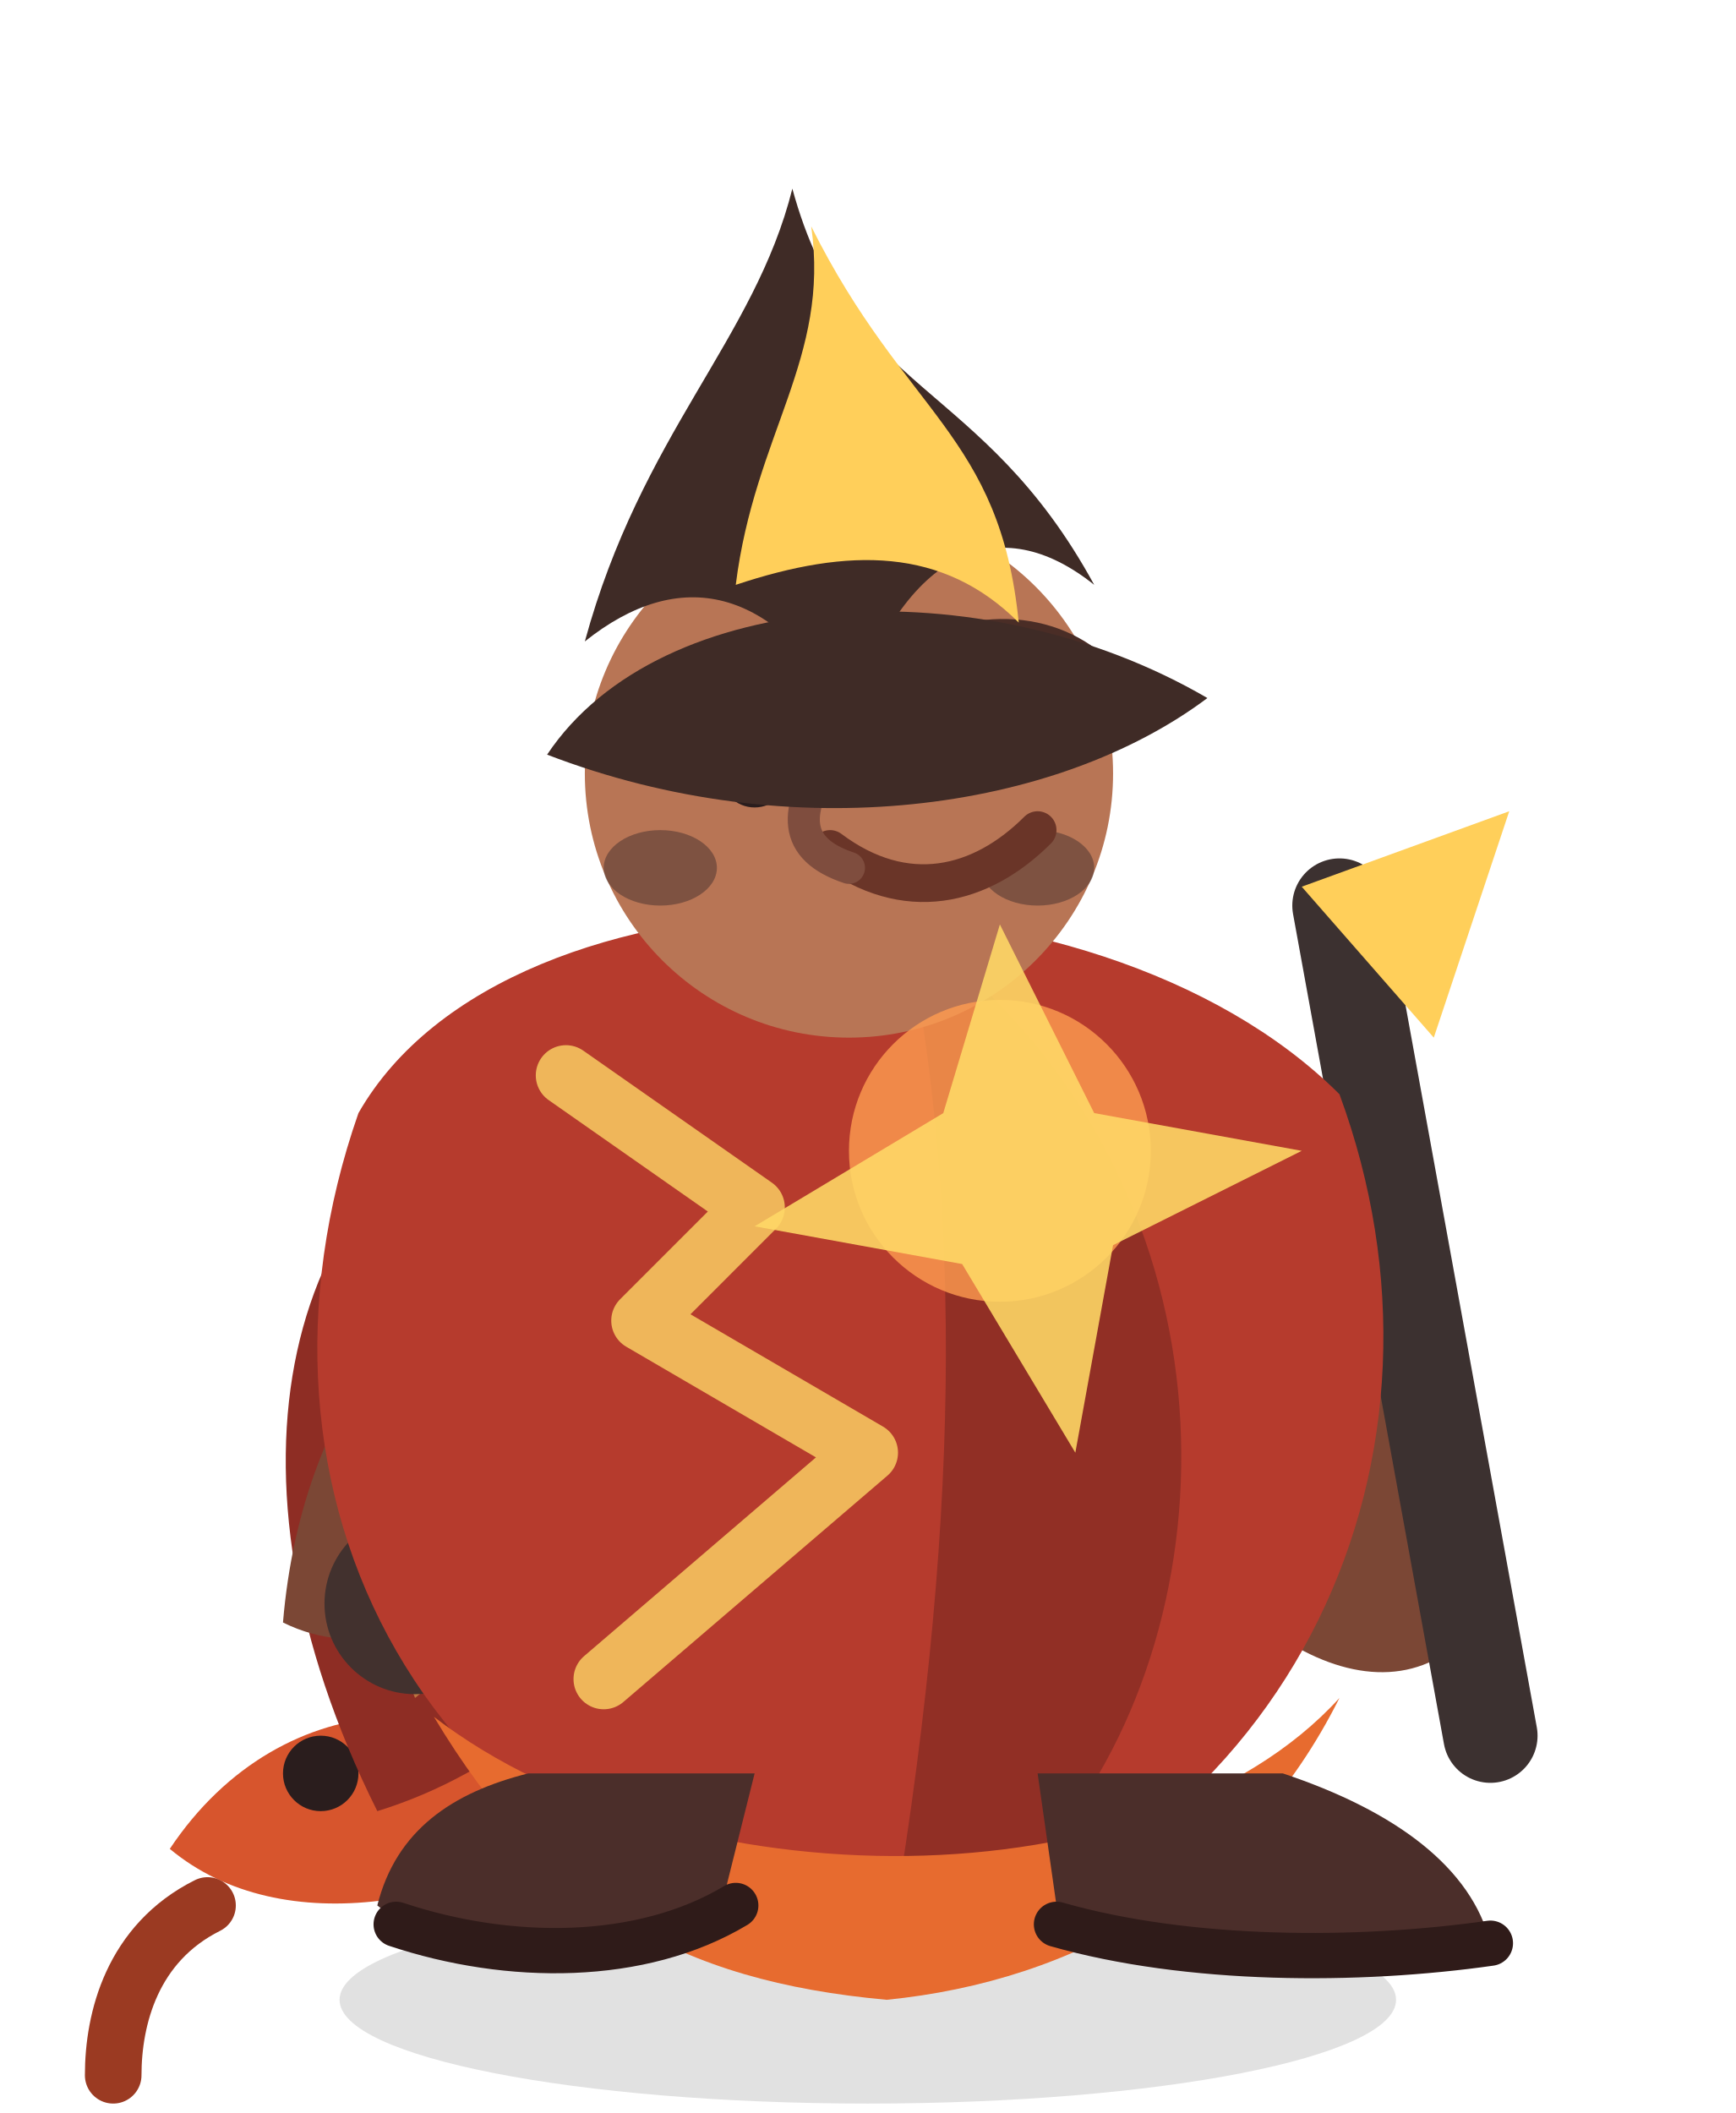
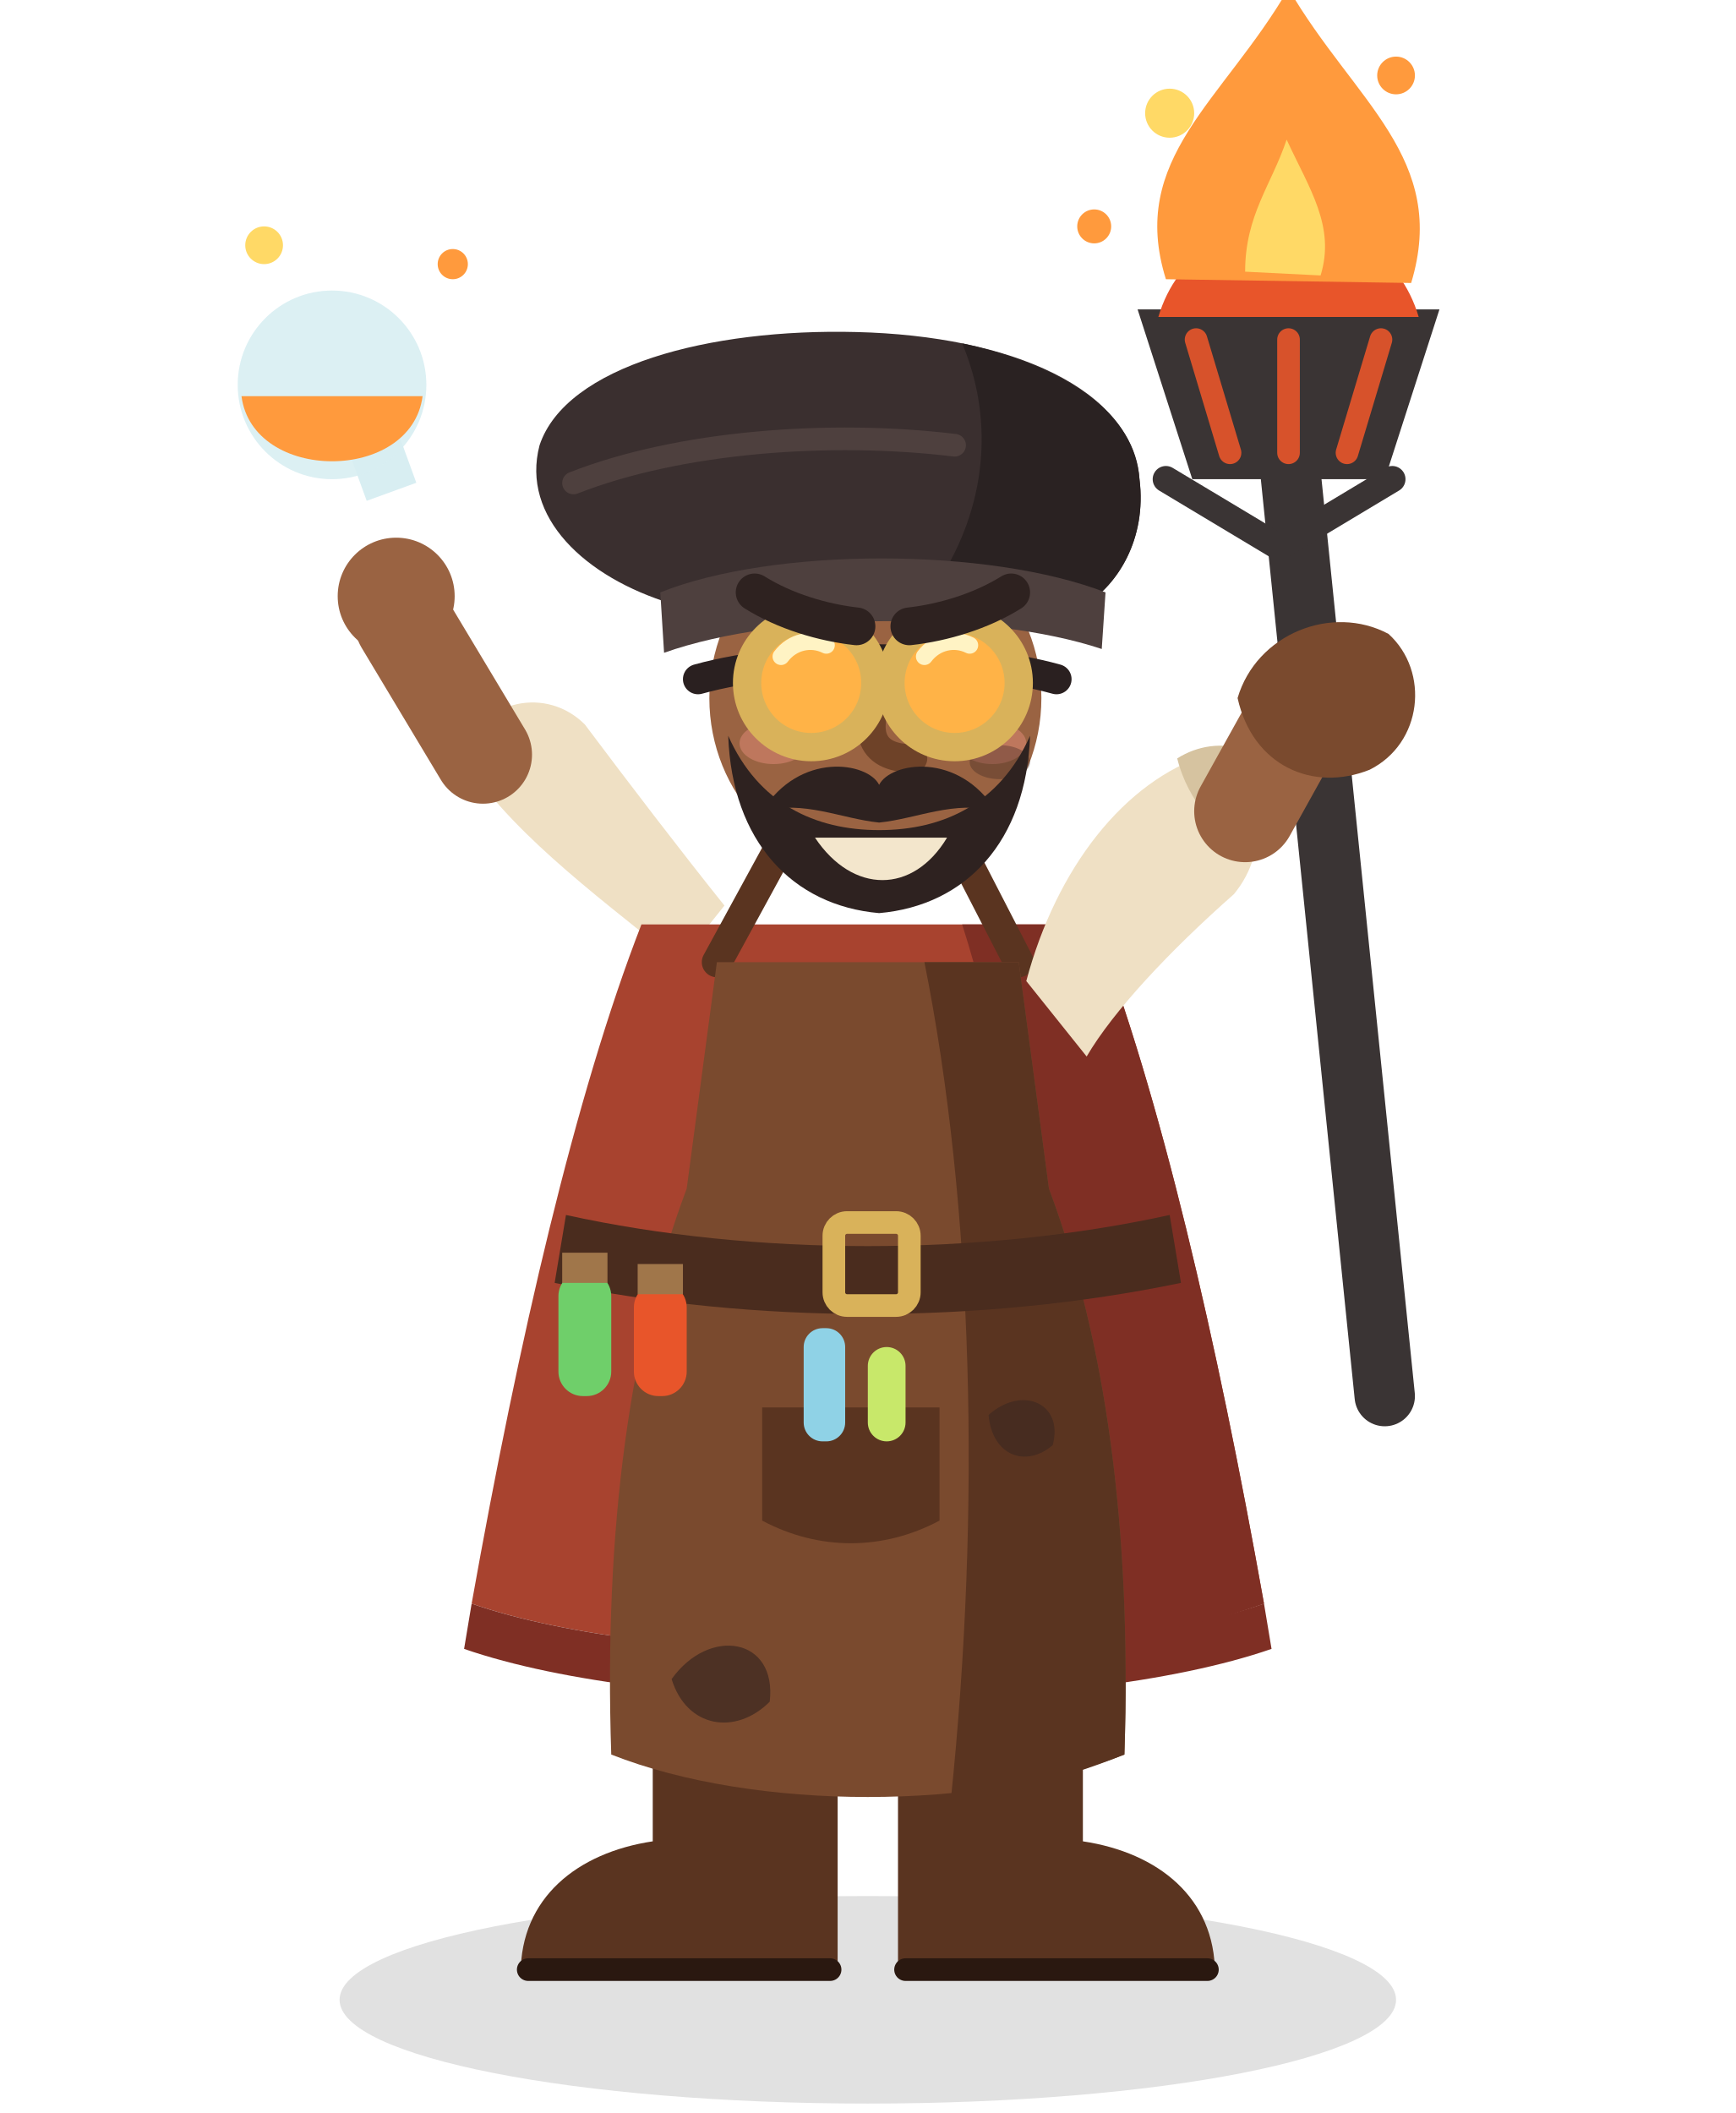
<svg xmlns="http://www.w3.org/2000/svg" width="92" height="112" viewBox="0 0 92 112">
-   <style>.body,.robe,.robeHem,.head,.hatHair,.staffArm,.offArm,.staff,.capeScarf,.familiar,.spark{transform-box:view-box}.body,.robe{transform-origin:46px 101px;animation:pyroBody 1.2s ease-in-out infinite}.head{transform-origin:44px 47px;animation:pyroHead 1.2s ease-in-out infinite}.hatHair{transform-origin:44px 31px;animation:pyroHair 1.2s ease-in-out infinite}.staffArm,.staff{transform-origin:63px 62px;animation:pyroStaff 1.2s ease-in-out infinite}.offArm{transform-origin:31px 62px;animation:pyroOff 1.2s ease-in-out infinite}.capeScarf{transform-origin:43px 63px;animation:pyroCape 1.2s ease-in-out infinite}.robeHem{transform-origin:46px 92px;animation:pyroHem 1.2s ease-in-out infinite}.familiar{transform-origin:18px 94px;animation:pyroFam 1.2s ease-in-out infinite}.spark{transform-origin:48px 62px;animation:pyroSpark 1.2s ease-in-out infinite}@keyframes pyroBody{0%,100%{transform:translateY(0) scale(1)}22%{transform:translateY(8px) scale(1.12,.82)}50%{transform:translateX(6px) translateY(-6px) scale(.92,1.12) rotate(7deg)}72%{transform:translateX(-4px) rotate(-7deg)}}@keyframes pyroHead{0%,100%{transform:rotate(0)}22%{transform:translateY(7px) rotate(-12deg)}50%{transform:translateX(5px) translateY(-3px) rotate(16deg)}72%{transform:translateX(-3px) rotate(-12deg)}}@keyframes pyroHair{0%,100%{transform:rotate(0) scale(1)}22%{transform:translateY(5px) rotate(-13deg) scale(.9)}50%{transform:translate(5px,-5px) rotate(18deg) scale(1.2)}72%{transform:rotate(-16deg) scale(1.08)}}@keyframes pyroStaff{0%,100%{transform:rotate(0)}22%{transform:translate(-16px,9px) rotate(-70deg)}50%{transform:translate(15px,-9px) rotate(42deg)}72%{transform:translate(-6px,2px) rotate(-24deg)}}@keyframes pyroOff{0%,100%{transform:rotate(0)}22%{transform:translate(13px,8px) rotate(58deg)}50%{transform:translate(19px,-9px) rotate(-68deg)}72%{transform:translate(-8px,2px) rotate(34deg)}}@keyframes pyroCape{0%,100%{transform:skewX(0) translateX(0)}22%{transform:skewX(-12deg) translateY(3px)}50%{transform:skewX(24deg) translateX(-12px) translateY(-4px)}72%{transform:skewX(-18deg) translateX(3px)}}@keyframes pyroHem{0%,100%{transform:scaleX(1)}22%{transform:scaleX(1.15)}50%{transform:scaleX(1.45) translateY(-2px)}72%{transform:scaleX(.95)}}@keyframes pyroFam{0%,100%{transform:translateY(0)}22%{transform:translateY(3px) scale(1.05,.75)}50%{transform:translate(9px,-9px) rotate(21deg)}72%{transform:translate(-4px,1px) rotate(-12deg)}}@keyframes pyroSpark{0%,100%{opacity:.15;transform:scale(.2)}22%{opacity:.85;transform:translate(-8px,8px) scale(.65)}50%{opacity:1;transform:translate(18px,-10px) scale(1.35)}72%{opacity:.48;transform:translate(-6px,2px) scale(.55)}}@media (prefers-reduced-motion: reduce){.body,.robe,.robeHem,.head,.hatHair,.staffArm,.offArm,.staff,.capeScarf,.familiar,.spark{animation:none}}</style>
+   <style>.bd,.hd,.ar,.of,.fl,.fx{transform-box:view-box}.bd{transform-origin:46px 104px;animation:bdK 1.2s ease-in-out infinite}@keyframes bdK{0%,100%{transform:rotate(0)}24%{transform:translateY(1.4px) scale(1.04,.95)}52%{transform:rotate(-2.5deg) translateY(-1px)}76%{transform:rotate(1deg)}}.hd{transform-origin:46px 47px;animation:hdK 1.2s ease-in-out infinite}@keyframes hdK{0%,100%{transform:rotate(-2deg)}52%{transform:rotate(-5deg)}}.ar{transform-origin:57px 52px;animation:arK 1.2s ease-in-out infinite}@keyframes arK{0%,100%{transform:rotate(0)}24%{transform:rotate(6deg)}52%{transform:rotate(-7deg) translateY(-1px)}}.of{transform-origin:37px 50px;animation:ofK 1.2s ease-in-out infinite}@keyframes ofK{0%,100%{transform:rotate(0)}24%{transform:rotate(-10deg)}60%{transform:rotate(14deg)}}.fl{transform-origin:68px 16px;animation:flK 0.5s ease-in-out infinite}@keyframes flK{0%,100%{transform:scale(1,1)}50%{transform:scale(.88,1.18)}}.fx{transform-origin:46px 14px;animation:fxK 1.2s linear infinite}@keyframes fxK{0%{transform:translateY(4px);opacity:0}30%{opacity:1}100%{transform:translateY(-6px);opacity:0}}@media (prefers-reduced-motion: reduce){.bd,.hd,.ar,.of,.fl,.fx{animation:none}}</style>
  <ellipse cx="46" cy="106" rx="28" ry="5.5" fill="#000000" opacity="0.12" />
-   <g class="familiar">
-     <path d="M9 98C15 89 26 89 32 96C25 101 15 103 9 98Z" fill="#d7552d" />
-     <path d="M28 94L38 89L34 99Z" fill="#f47a32" />
-     <circle cx="17" cy="94" r="2" fill="#2a1d1d" />
-     <path d="M11 101C7 103 6 107 6 110" stroke="#9b3a22" stroke-width="3" stroke-linecap="round" fill="none" />
-   </g>
-   <g class="capeScarf">
-     <path d="M28 57C15 62 11 78 20 96C33 92 43 77 41 58Z" fill="#8e2d24" />
-     <path d="M23 76C20 80 20 85 22 90C27 86 30 81 32 75Z" fill="#ffd966" opacity="0.42" />
-   </g>
-   <g class="staffArm staff">
-     <path d="M61 61C72 64 78 75 76 88C70 91 61 83 58 72Z" fill="#7b4735" />
-     <path d="M71 48L79 92" stroke="#3c3130" stroke-width="5" stroke-linecap="round" />
-     <path d="M69 47L80 43L76 55Z" fill="#ffcf5a" />
-     <circle cx="64" cy="62" r="4.5" fill="#42312e" />
-   </g>
-   <g class="offArm">
-     <path d="M34 63C23 65 16 74 15 86C23 90 35 80 39 68Z" fill="#7b4735" />
-     <circle cx="22" cy="85" r="4.8" fill="#42312e" />
-   </g>
-   <g class="body robe">
-     <path d="M19 59C27 45 58 45 71 58C78 77 69 98 47 104C22 100 12 79 19 59Z" fill="#b63b2d" />
-     <path d="M48 49C65 61 66 83 57 96C54 100 50 102 47 104C51 81 51 64 48 49Z" fill="#7f2922" opacity="0.68" />
-     <path d="M30 57L40 64L34 70L46 77L32 89" stroke="#ffd966" stroke-width="3.2" stroke-linecap="round" stroke-linejoin="round" fill="none" opacity="0.78" />
-     <g class="robeHem">
-       <path d="M23 91C36 101 61 101 71 90C66 100 57 105 47 106C36 105 29 101 23 91Z" fill="#e76b2f" />
+   <path d="M36 84H44V96H36Z" fill="#4a3b3b" />
+   <path d="M48.6 84H56.6V96H48.6Z" fill="#4a3b3b" />
+   <path d="M27.6 104.6C27.6 100.6 30.6 98.2 34.6 97.6V90H44.4V104.6Z" fill="#5a3420" />
+   <path d="M33.8 88.6H45V92.4H33.8Z" fill="#8a5a3c" />
+   <path d="M64.4 104.6C64.4 100.6 61.4 98.2 57.4 97.6V90H47.6V104.6Z" fill="#5a3420" />
+   <path d="M47 88.6H58.2V92.4H47Z" fill="#8a5a3c" />
+   <path d="M28 104.4H44M64 104.4H48" stroke="#2a1810" stroke-width="1.2" stroke-linecap="round" stroke-linejoin="round" fill="none" />
+   <g class="bd">
+     <g class="of">
+       <path d="M36 51C31 47 27 44 24.4 40C25.6 37 29 36.4 31 38.4C33.4 41.6 36 45 38.4 48Z" fill="#efe0c4" />
+       <path d="M25.6 40L21.4 33" stroke="#9a6342" stroke-width="5.2" stroke-linecap="round" stroke-linejoin="round" fill="none" />
+       <rect x="18.6" y="22.2" width="2.8" height="4" fill="#d8eef2" transform="rotate(-20 20 24)" />
+       <circle cx="17.6" cy="20.4" r="5" fill="#d8eef2" opacity="0.9" />
+       <path d="M12.8 21C13.4 25.6 21.8 25.6 22.4 21Z" fill="#ff9a3d" />
+       <circle cx="21" cy="31.6" r="3.1" fill="#9a6342" />
+     </g>
+     <path d="M34 49H58C61.5 58 64.5 71 67 85C57 88.5 35 88.5 25 85C27.5 71 30.5 58 34 49Z" fill="#a8432f" />
+     <path d="M51 49H58C61.5 58 64.5 71 67 85C62.5 86.6 58 87.4 54 87.8C55.5 73 54.5 60 51 49Z" fill="#7f2f24" />
+     <path d="M25 85C35 88.5 57 88.5 67 85L67.4 87.4C57 91 35 91 24.6 87.4Z" fill="#7f2f24" />
+     <path d="M38 51L41.6 44.4M54 51L50.6 44.4" stroke="#5a3420" stroke-width="1.6" stroke-linecap="round" stroke-linejoin="round" fill="none" />
+     <path d="M38 51H54L55.6 63C58.6 71 60 81 59.6 93C52 96 40 96 32.4 93C32 81 33.4 71 36.4 63Z" fill="#7a4a2e" />
+     <path d="M49 51H54L55.6 63C58.6 71 60 81 59.6 93C56.6 94.2 53.6 95 50.4 95.4C52 80 51.6 64 49 51Z" fill="#5a3420" />
+     <path d="M35.6 89C37.6 86.2 41.2 86.8 40.8 90.2C39 92 36.4 91.6 35.6 89Z" fill="#3a2620" opacity="0.7" />
+     <path d="M52.4 75C54.2 73.4 56.4 74.4 55.8 76.6C54.4 77.8 52.6 77.2 52.4 75Z" fill="#3a2620" opacity="0.6" />
+     <path d="M40.4 74.6H49.8V80.6C46.8 82.2 43.4 82.2 40.4 80.6Z" fill="#5a3420" />
+     <rect x="42.6" y="70.4" width="2.2" height="6" rx="1" fill="#8fd2e6" />
+     <rect x="46" y="71.4" width="2" height="5" rx="1" fill="#c8e86a" />
+     <path d="M30 64.4C40 66.6 52 66.6 62 64.4L62.6 68C52 70.2 40 70.2 29.4 68Z" fill="#4a2c1e" />
+     <rect x="44.2" y="64.8" width="4" height="4.4" rx="0.7" fill="none" stroke="#d9b25a" stroke-width="1.2" />
+     <rect x="29.6" y="67.4" width="2.8" height="6.6" rx="1.3" fill="#6fcf6a" />
+     <rect x="33.6" y="68" width="2.8" height="6" rx="1.3" fill="#e8552a" />
+     <rect x="29.8" y="66.4" width="2.4" height="1.6" fill="#a0764a" />
+     <rect x="33.8" y="67" width="2.4" height="1.6" fill="#a0764a" />
+     <g class="ar">
+       <path d="M54.4 52C56 46 59.6 41.4 64 40C67 41.4 67.4 45 65.4 47.4C62 50.4 59 53.6 57.6 56Z" fill="#efe0c4" />
+       <path d="M62.4 40.2C64.6 38.8 67.6 39.6 68.2 42.4L66 45.4C64.6 44 63 42.6 62.4 40.2Z" fill="#d6c3a0" />
+       <g class="st">
+         <path d="M68.4 25L73.4 74" stroke="#3a3434" stroke-width="3.2" stroke-linecap="round" stroke-linejoin="round" fill="none" />
+         <path d="M61.8 25.4L67.8 29L73.8 25.4" stroke="#3a3434" stroke-width="1.4" stroke-linecap="round" stroke-linejoin="round" fill="none" />
+         <path d="M60.3 16.4H76.3L73.4 25.4H63.2Z" fill="#3a3434" />
+         <path d="M63.4 18L65.2 24M68.3 18V24M73.2 18L71.4 24" stroke="#e8552a" stroke-width="1.2" stroke-linecap="round" stroke-linejoin="round" fill="none" opacity="0.9" />
+         <path d="M61.4 16.8C62.4 13.4 65.4 11.8 68.3 11.8C71.2 11.8 74.2 13.4 75.2 16.8Z" fill="#e8552a" />
+         <g class="fl">
+           <path d="M61.8 14.8C59.8 8.4 64.8 5.4 68.3 -0.6C71.8 5.4 76.8 8.4 74.8 15Z" fill="#ff9a3d" />
+           <path d="M66 14.4C66 11.4 67.4 9.8 68.2 7.4C69.4 10 70.8 12 70 14.6Z" fill="#ffd966" />
+         </g>
+       </g>
+       <path d="M66 43L69 37.6" stroke="#9a6342" stroke-width="5.4" stroke-linecap="round" stroke-linejoin="round" fill="none" />
+       <path d="M65.6 37C66.6 33.6 70.6 32 73.6 33.6C75.8 35.6 75.4 39.4 72.6 40.8C69.6 42 66.4 40.6 65.6 37Z" fill="#7a4a2e" />
+     </g>
+     <g class="hd">
+       <ellipse cx="46.4" cy="37" rx="8.8" ry="9.2" fill="#9a6342" />
+       <ellipse cx="41" cy="39.4" rx="1.8" ry="1.1" fill="#e8907e" opacity="0.45" />
+       <ellipse cx="52.6" cy="39.4" rx="1.8" ry="1.1" fill="#e8907e" opacity="0.45" />
+       <path d="M47 36C45.6 38.6 46 40.2 48.4 40.2" stroke="#6e4228" stroke-width="1.5" stroke-linecap="round" stroke-linejoin="round" fill="none" />
+       <ellipse cx="53" cy="40.4" rx="1.6" ry="0.9" fill="#3a2620" opacity="0.35" />
+       <path d="M38.6 39C38.8 44.6 42 48 46.6 48.4C51.2 48 54.4 44.6 54.6 39C53 42.6 50 44 46.6 44C43.2 44 40.2 42.6 38.6 39Z" fill="#2e2220" />
+       <path d="M43.2 44.4C45.2 47.4 48.4 47.4 50.2 44.4Z" fill="#f3e6cc" />
+       <path d="M40.4 43C42.4 39.8 46 40.4 46.6 41.6C47.2 40.4 50.8 39.8 52.8 43C50.6 42.4 48.6 43.4 46.6 43.6C44.6 43.4 42.6 42.4 40.4 43Z" fill="#2e2220" />
+       <path d="M35.6 32C31 30.6 27.6 27.4 28.6 23.6C30 19.4 37.6 17.4 45.4 17.6C53.6 17.8 60 20.6 60.4 25.4C60.8 28.6 59.2 31 57.6 32C50.6 29.6 42.4 29.6 35.6 32Z" fill="#3a2f2f" />
+       <path d="M51 18.2C56.6 19.4 60.2 22 60.4 25.4C60.8 28.6 59.2 31 57.6 32C55.2 31.2 52.6 30.6 50 30.4C52.4 26.4 52.6 22 51 18.2Z" fill="#2a2222" />
+       <path d="M30.4 25.6C36 23.4 44 22.8 50.6 23.6" stroke="#4e403e" stroke-width="1.2" stroke-linecap="round" stroke-linejoin="round" fill="none" />
+       <path d="M35 31.4C41 29 52.4 29 58.6 31.4L58.4 34.4C52.4 32.4 41.4 32.4 35.2 34.6Z" fill="#4e403e" />
+       <path d="M37 36C42 34.6 51 34.6 56 36" stroke="#2a2020" stroke-width="1.6" stroke-linecap="round" stroke-linejoin="round" fill="none" />
+       <circle cx="43" cy="36.2" r="3.4" fill="#ffb347" stroke="#d9b25a" stroke-width="1.5" />
+       <circle cx="50.6" cy="36.2" r="3.4" fill="#ffb347" stroke="#d9b25a" stroke-width="1.5" />
+       <path d="M41.4 34.8C42 34 43 33.8 43.8 34.2M49 34.8C49.6 34 50.6 33.8 51.4 34.2" stroke="#fff3c4" stroke-width="0.9" stroke-linecap="round" stroke-linejoin="round" fill="none" />
+       <path d="M40 31.4C41.6 32.4 43.6 33 45.4 33.2M48.2 33.2C50 33 52 32.4 53.6 31.4" stroke="#2e2220" stroke-width="2" stroke-linecap="round" stroke-linejoin="round" fill="none" />
    </g>
  </g>
-   <g class="robeHem">
-     <path d="M28 94H40L38 102C33 105 25 105 20 101C21 97 24 95 28 94Z" fill="#4b2e2a" />
-     <path d="M55 94H68C74 96 78 99 79 103C71 106 62 105 56 101Z" fill="#4b2e2a" />
-     <path d="M21 102C27 104 34 104 39 101M56 102C63 104 72 104 79 103" stroke="#2f1b19" stroke-width="2.4" stroke-linecap="round" fill="none" />
-   </g>
-   <g class="head">
-     <circle cx="45" cy="41" r="14" fill="#b87555" />
-     <ellipse cx="35" cy="46" rx="3" ry="2" fill="#4f3531" opacity="0.55" />
-     <ellipse cx="55" cy="46" rx="3" ry="2" fill="#4f3531" opacity="0.55" />
-     <circle cx="40" cy="41" r="1.8" fill="#2a1d1d" />
-     <circle cx="51" cy="40" r="1.8" fill="#2a1d1d" />
-     <path d="M37 36C41 34 44 35 46 38M49 35C53 33 57 34 59 37" stroke="#4a2d26" stroke-width="2.3" stroke-linecap="round" fill="none" />
-     <path d="M44 45C48 48 52 47 55 44" stroke="#6a3528" stroke-width="2" stroke-linecap="round" fill="none" />
-     <path d="M44 40C42 43 42 45 45 46" stroke="#7f4d3e" stroke-width="1.7" stroke-linecap="round" fill="none" />
-   </g>
-   <g class="hatHair">
-     <path d="M31 34C34 23 40 18 42 10C45 21 52 20 58 31C53 27 48 29 45 38C41 31 36 30 31 34Z" fill="#3f2b26" />
-     <path d="M39 31C40 23 44 19 43 12C48 22 53 23 54 33C50 29 45 29 39 31Z" fill="#ffcf5a" />
-     <path d="M29 40C35 31 52 30 64 37C56 43 42 45 29 40Z" fill="#3f2b26" />
-   </g>
-   <g class="spark">
-     <circle cx="53" cy="61" r="8" fill="#ff9c50" opacity="0.8" />
-     <path d="M53 49L58 59L69 61L59 66L57 77L51 67L40 65L50 59Z" fill="#ffd966" opacity="0.88" />
+   <g class="fx">
+     <circle cx="62" cy="6" r="1.3" fill="#ffd966" />
+     <circle cx="74" cy="4" r="1" fill="#ff9a3d" />
+     <circle cx="58" cy="12" r="0.9" fill="#ff9a3d" />
+     <circle cx="14" cy="13" r="1" fill="#ffd966" />
+     <circle cx="24" cy="14" r="0.8" fill="#ff9a3d" />
  </g>
</svg>
